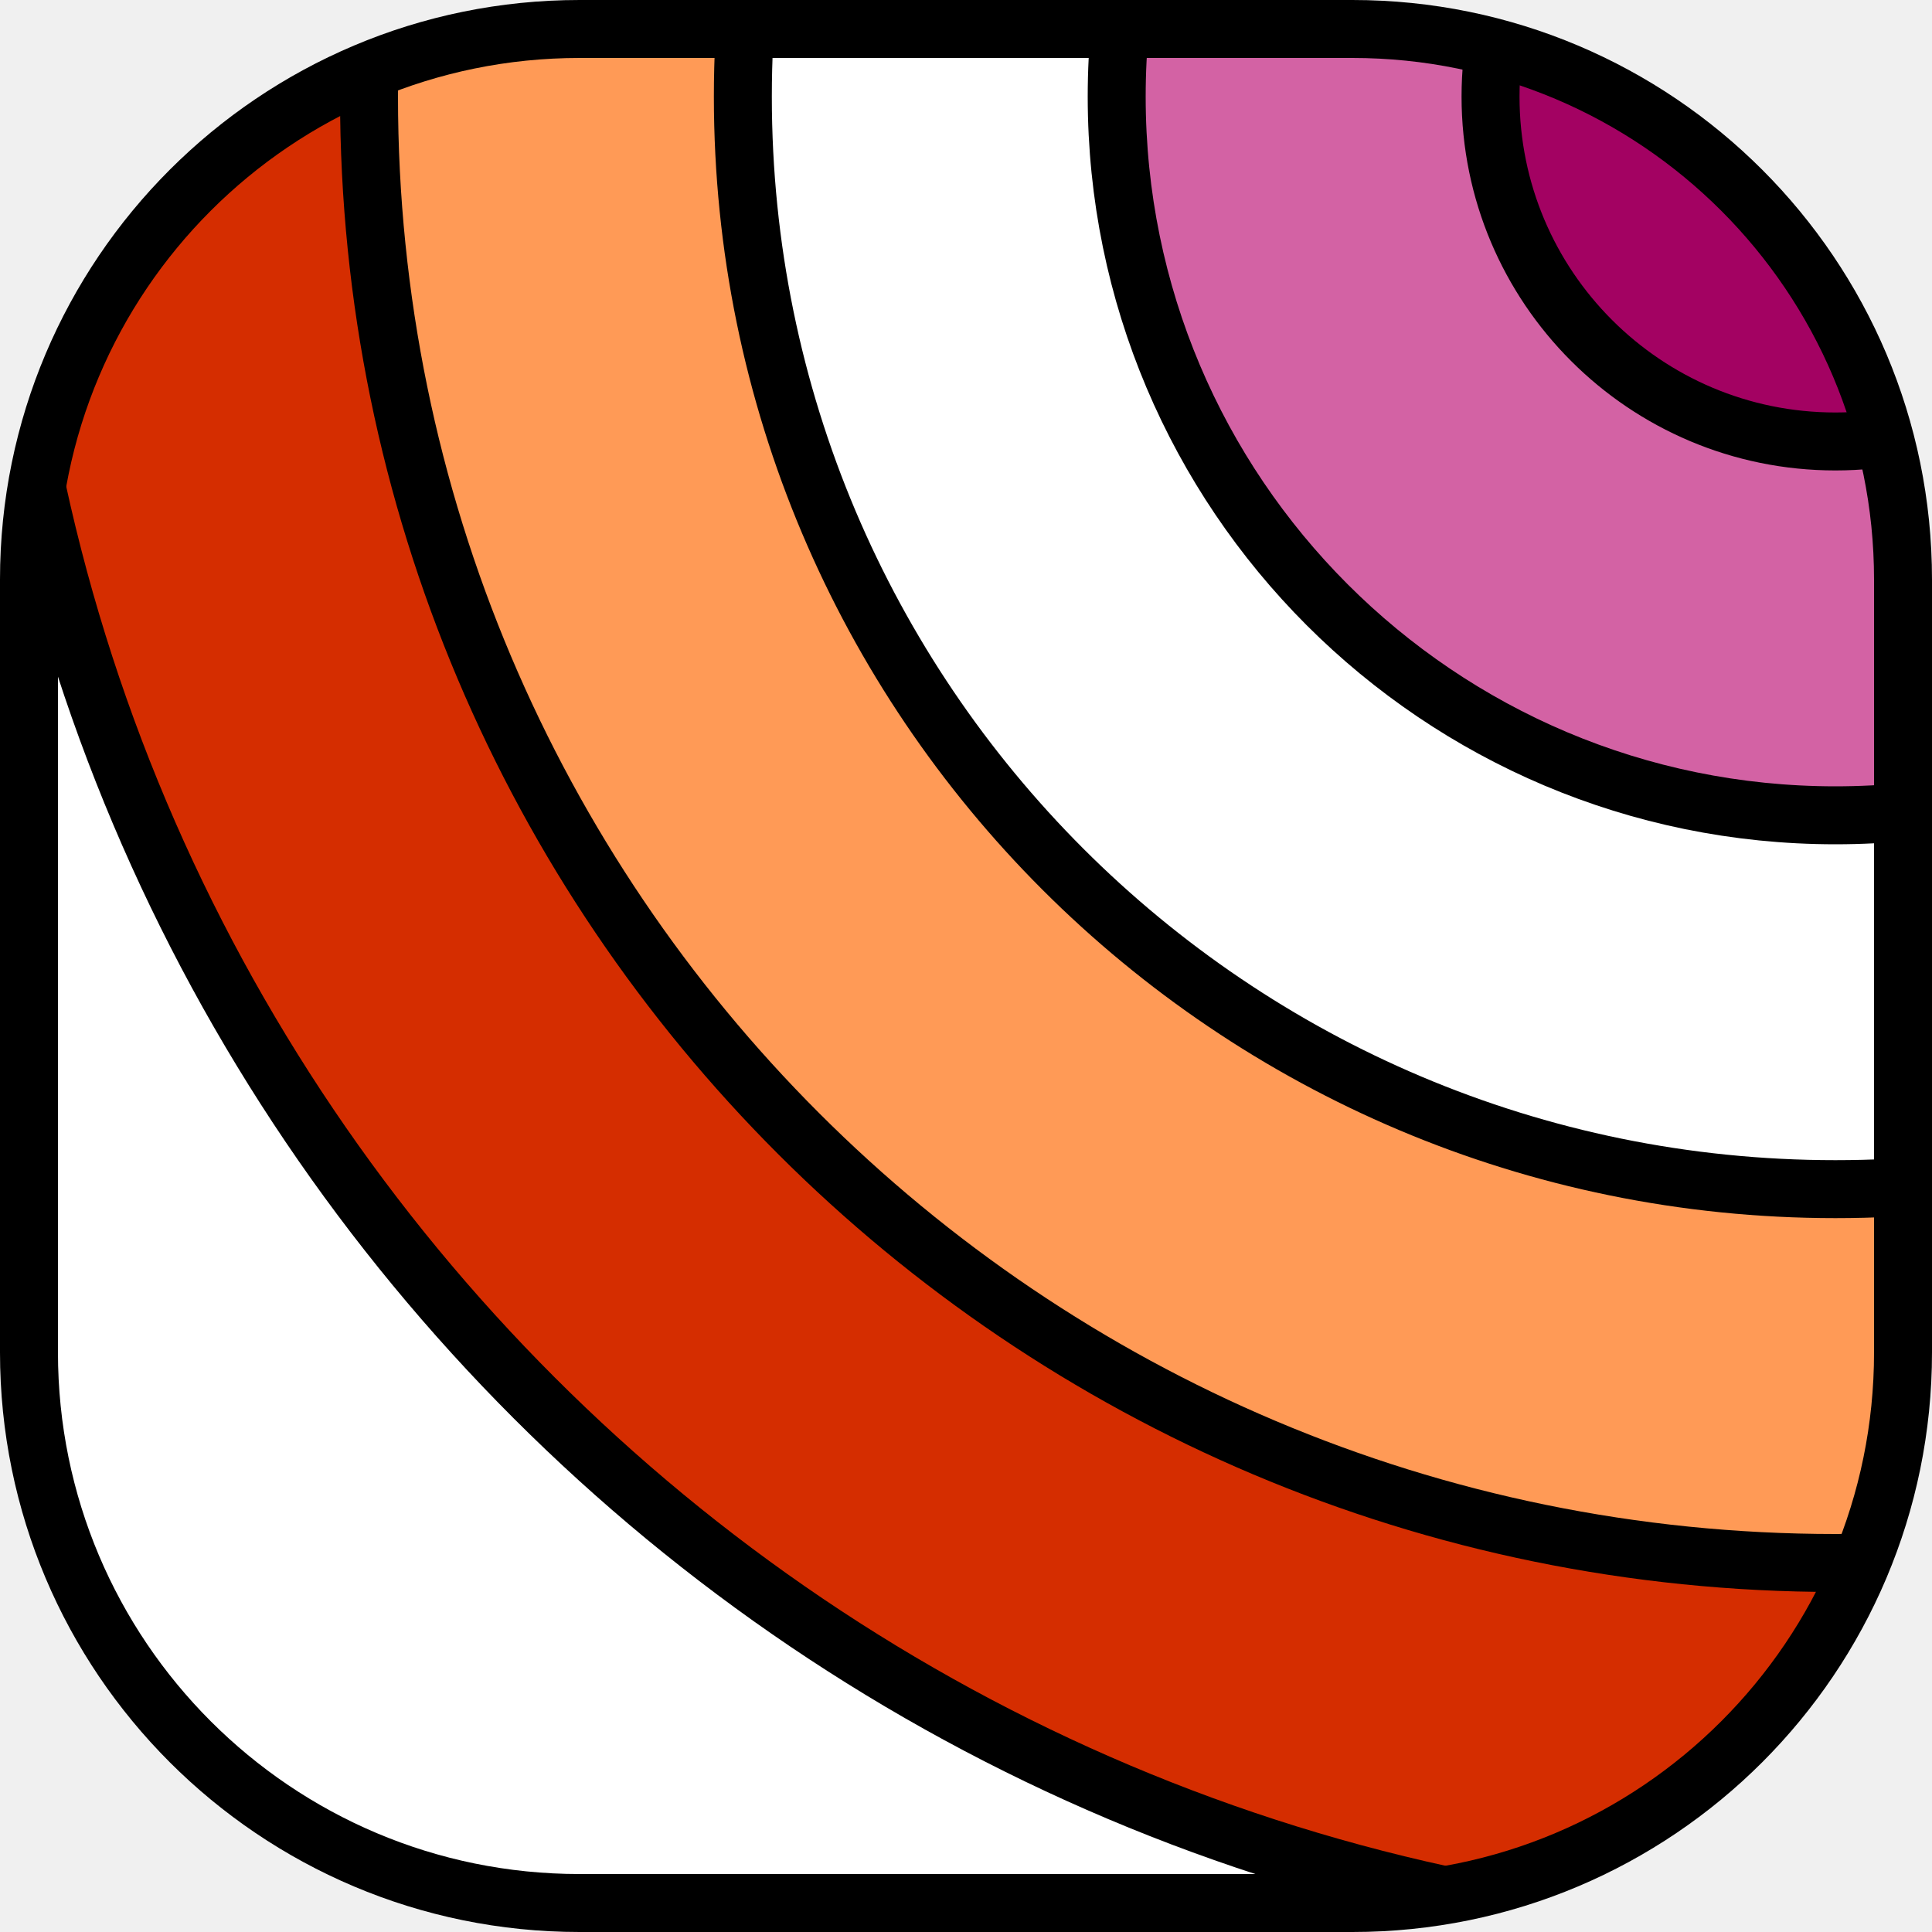
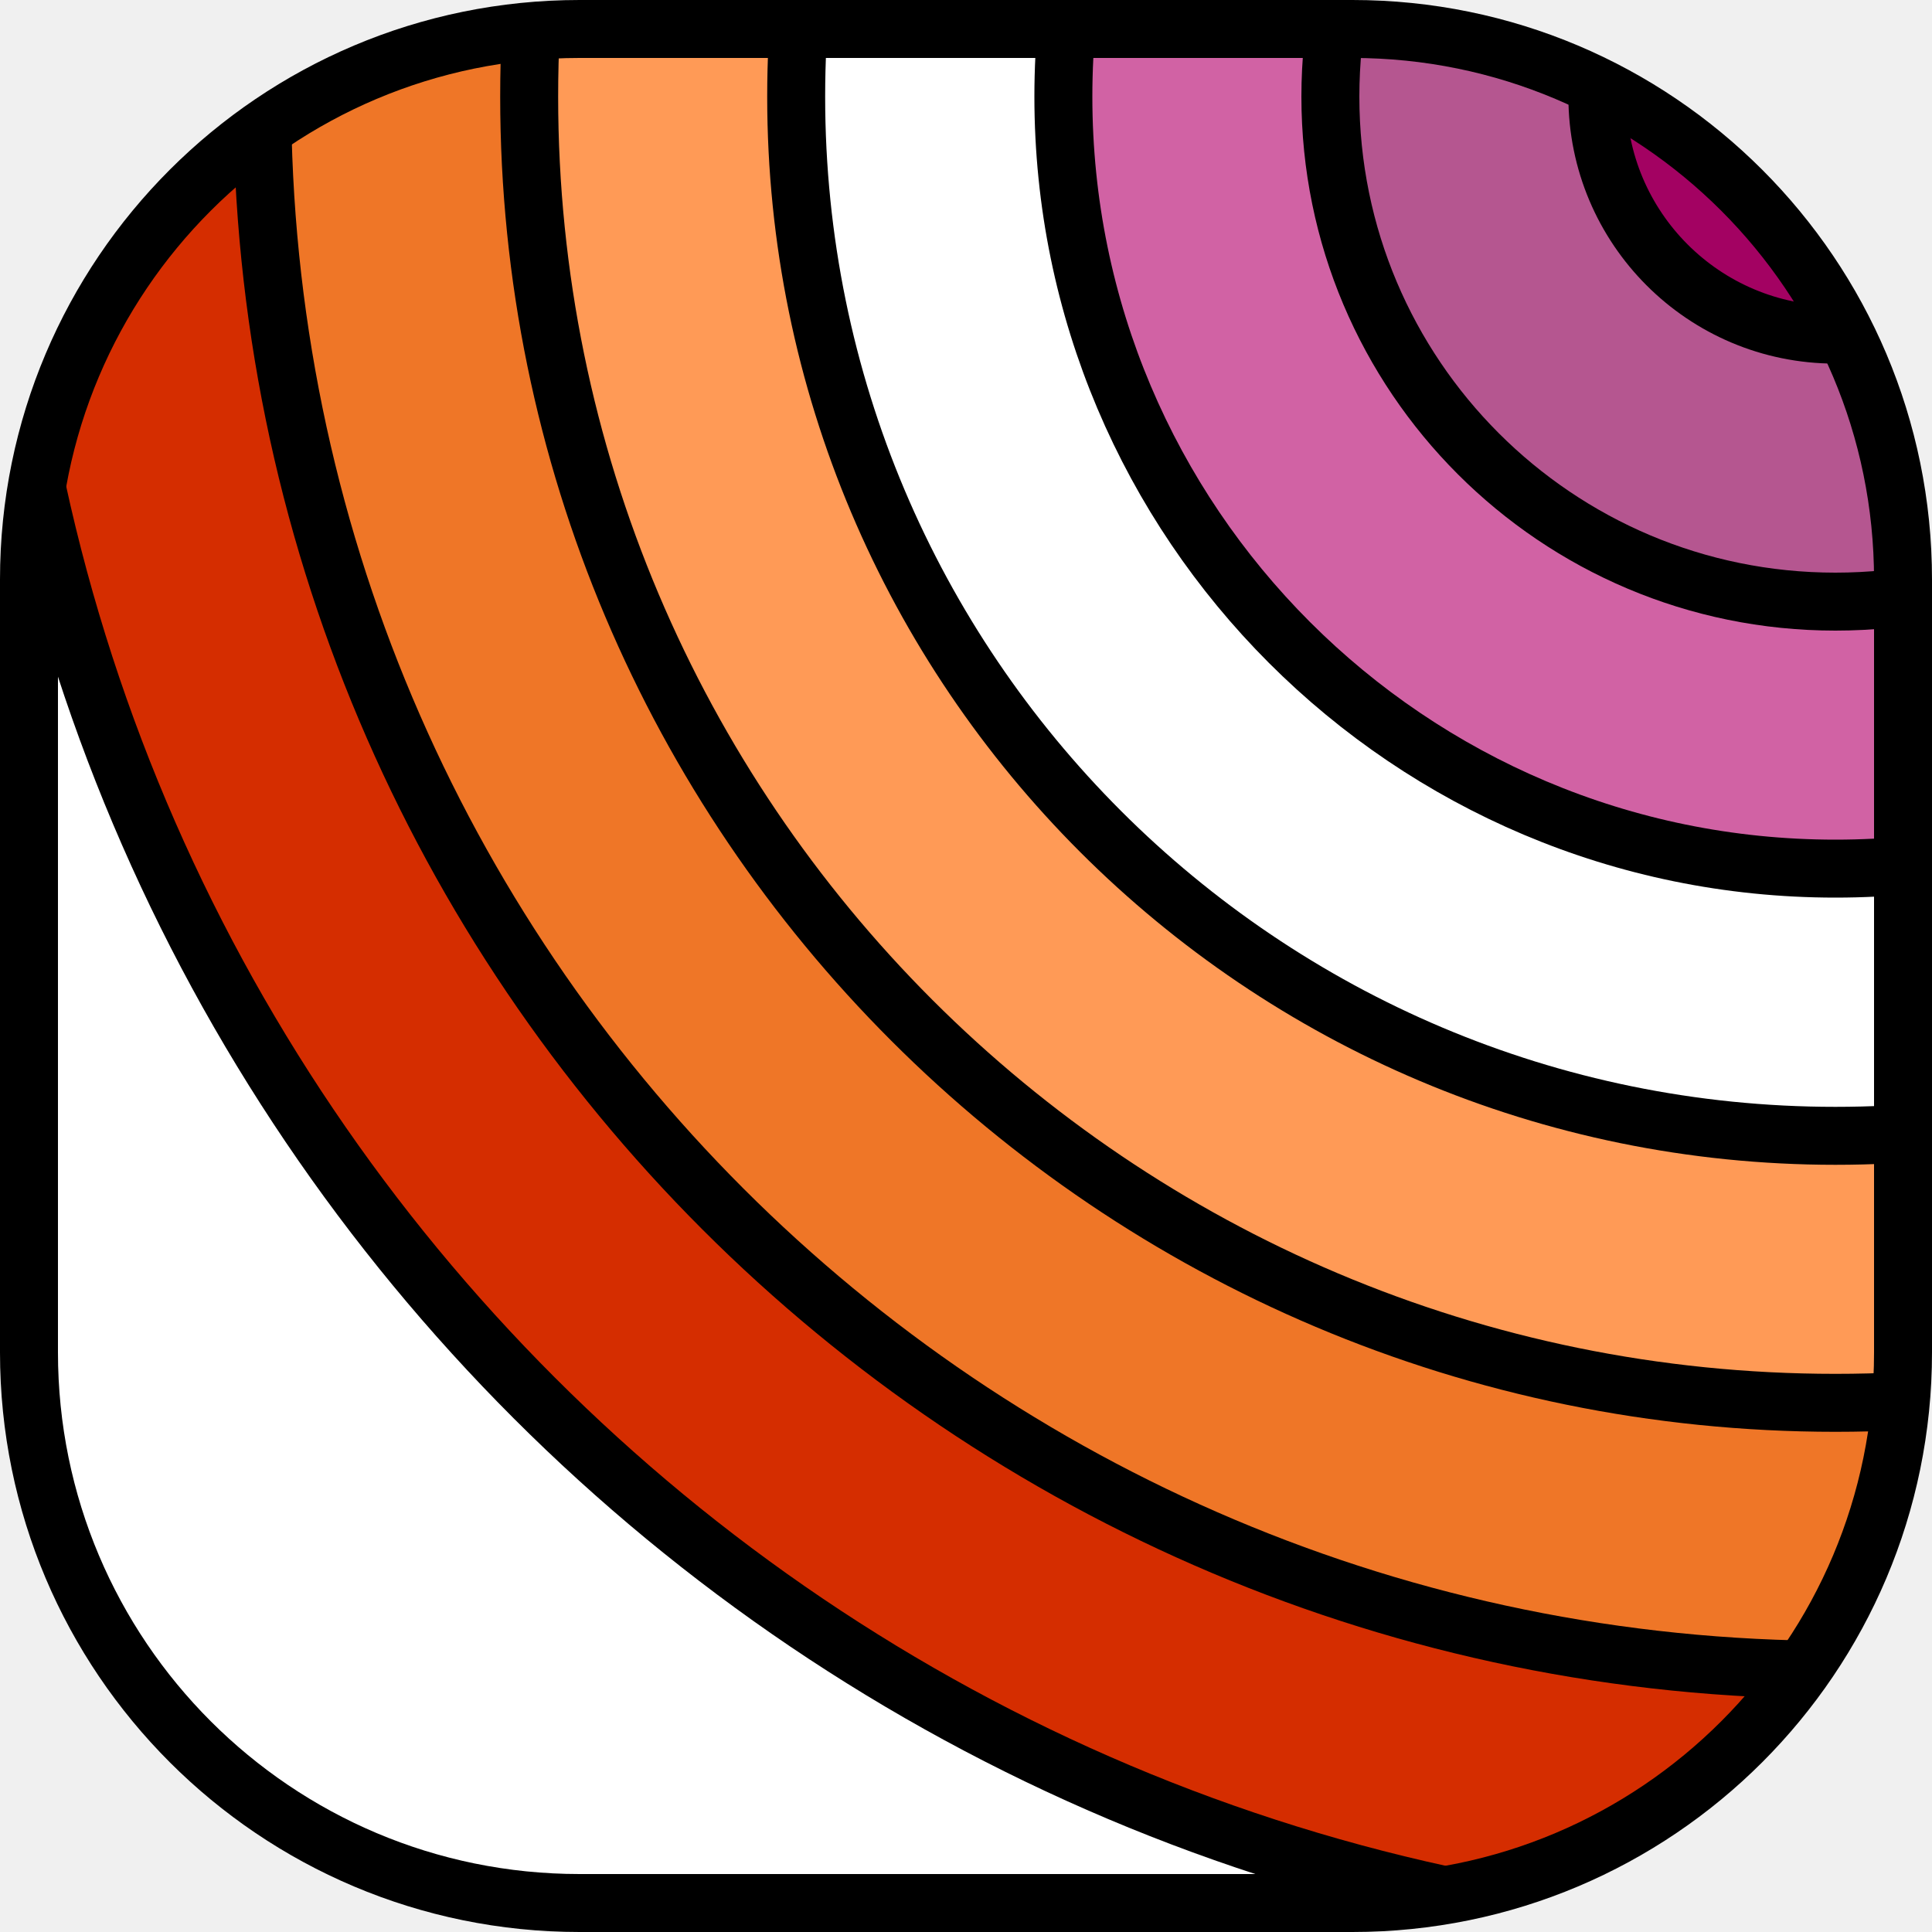
<svg xmlns="http://www.w3.org/2000/svg" width="512" height="512" viewBox="0 0 100 100" focusable="false" role="img" aria-label="engender">
  <defs>
    <clipPath id="mark-tile">
      <rect x="1.5" y="1.5" width="97" height="97" rx="28.50" />
    </clipPath>
  </defs>
  <g clip-path="url(#mark-tile)">
    <rect width="100" height="100" fill="#FFFFFF" />
    <circle cx="95" cy="5" r="95.25" fill="#D52D00" stroke="#000" stroke-width="3" />
-     <circle cx="95" cy="5" r="75.90" fill="#FF9A56" stroke="#000" stroke-width="3" />
-     <circle cx="95" cy="5" r="56.55" fill="#FFFFFF" stroke="#000" stroke-width="3" />
-     <circle cx="95" cy="5" r="37.20" fill="#D362A4" stroke="#000" stroke-width="3" />
-     <circle cx="95" cy="5" r="17.85" fill="#A30262" stroke="#000" stroke-width="3" />
+     <circle cx="95" cy="5" r="81.43" fill="#EF7627" stroke="#000" stroke-width="3" />
+     <circle cx="95" cy="5" r="67.61" fill="#FF9A56" stroke="#000" stroke-width="3" />
+     <circle cx="95" cy="5" r="53.79" fill="#FFFFFF" stroke="#000" stroke-width="3" />
+     <circle cx="95" cy="5" r="39.96" fill="#D162A4" stroke="#000" stroke-width="3" />
+     <circle cx="95" cy="5" r="26.14" fill="#B55690" stroke="#000" stroke-width="3" />
+     <circle cx="95" cy="5" r="12.32" fill="#A30262" stroke="#000" stroke-width="3" />
  </g>
  <rect x="1.5" y="1.5" width="97" height="97" rx="28.50" fill="none" stroke="#000" stroke-width="3" />
</svg>
